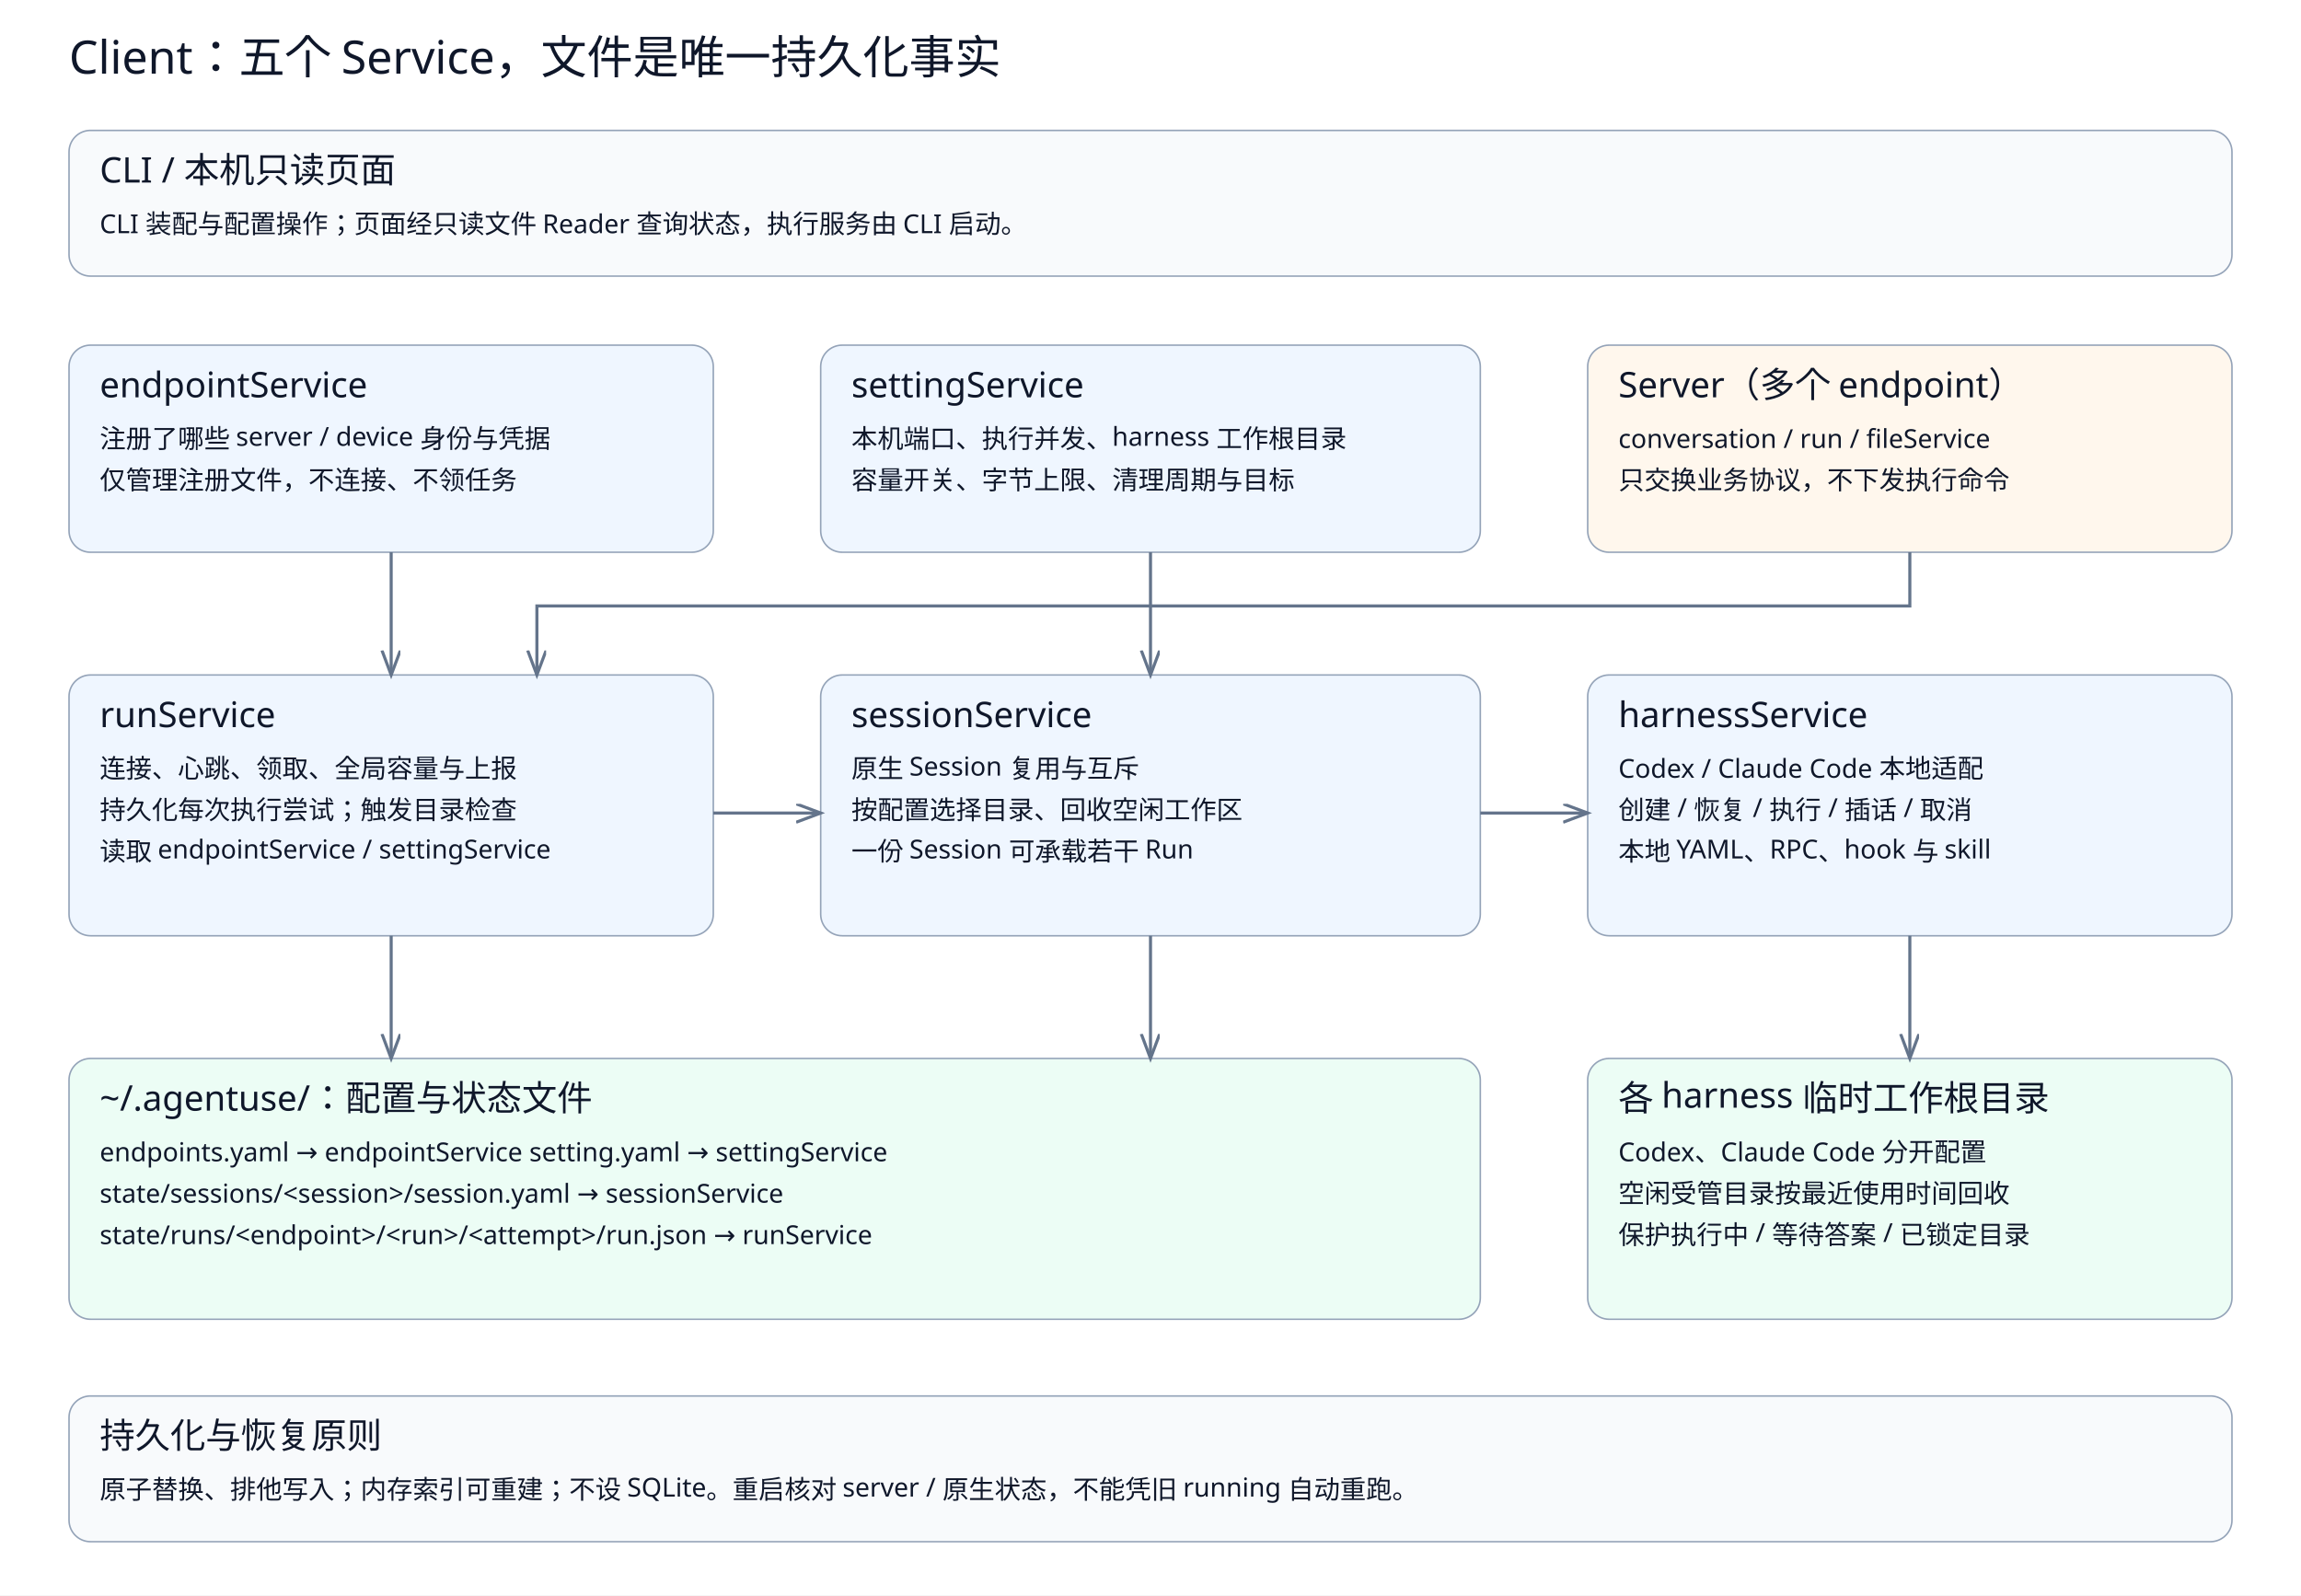
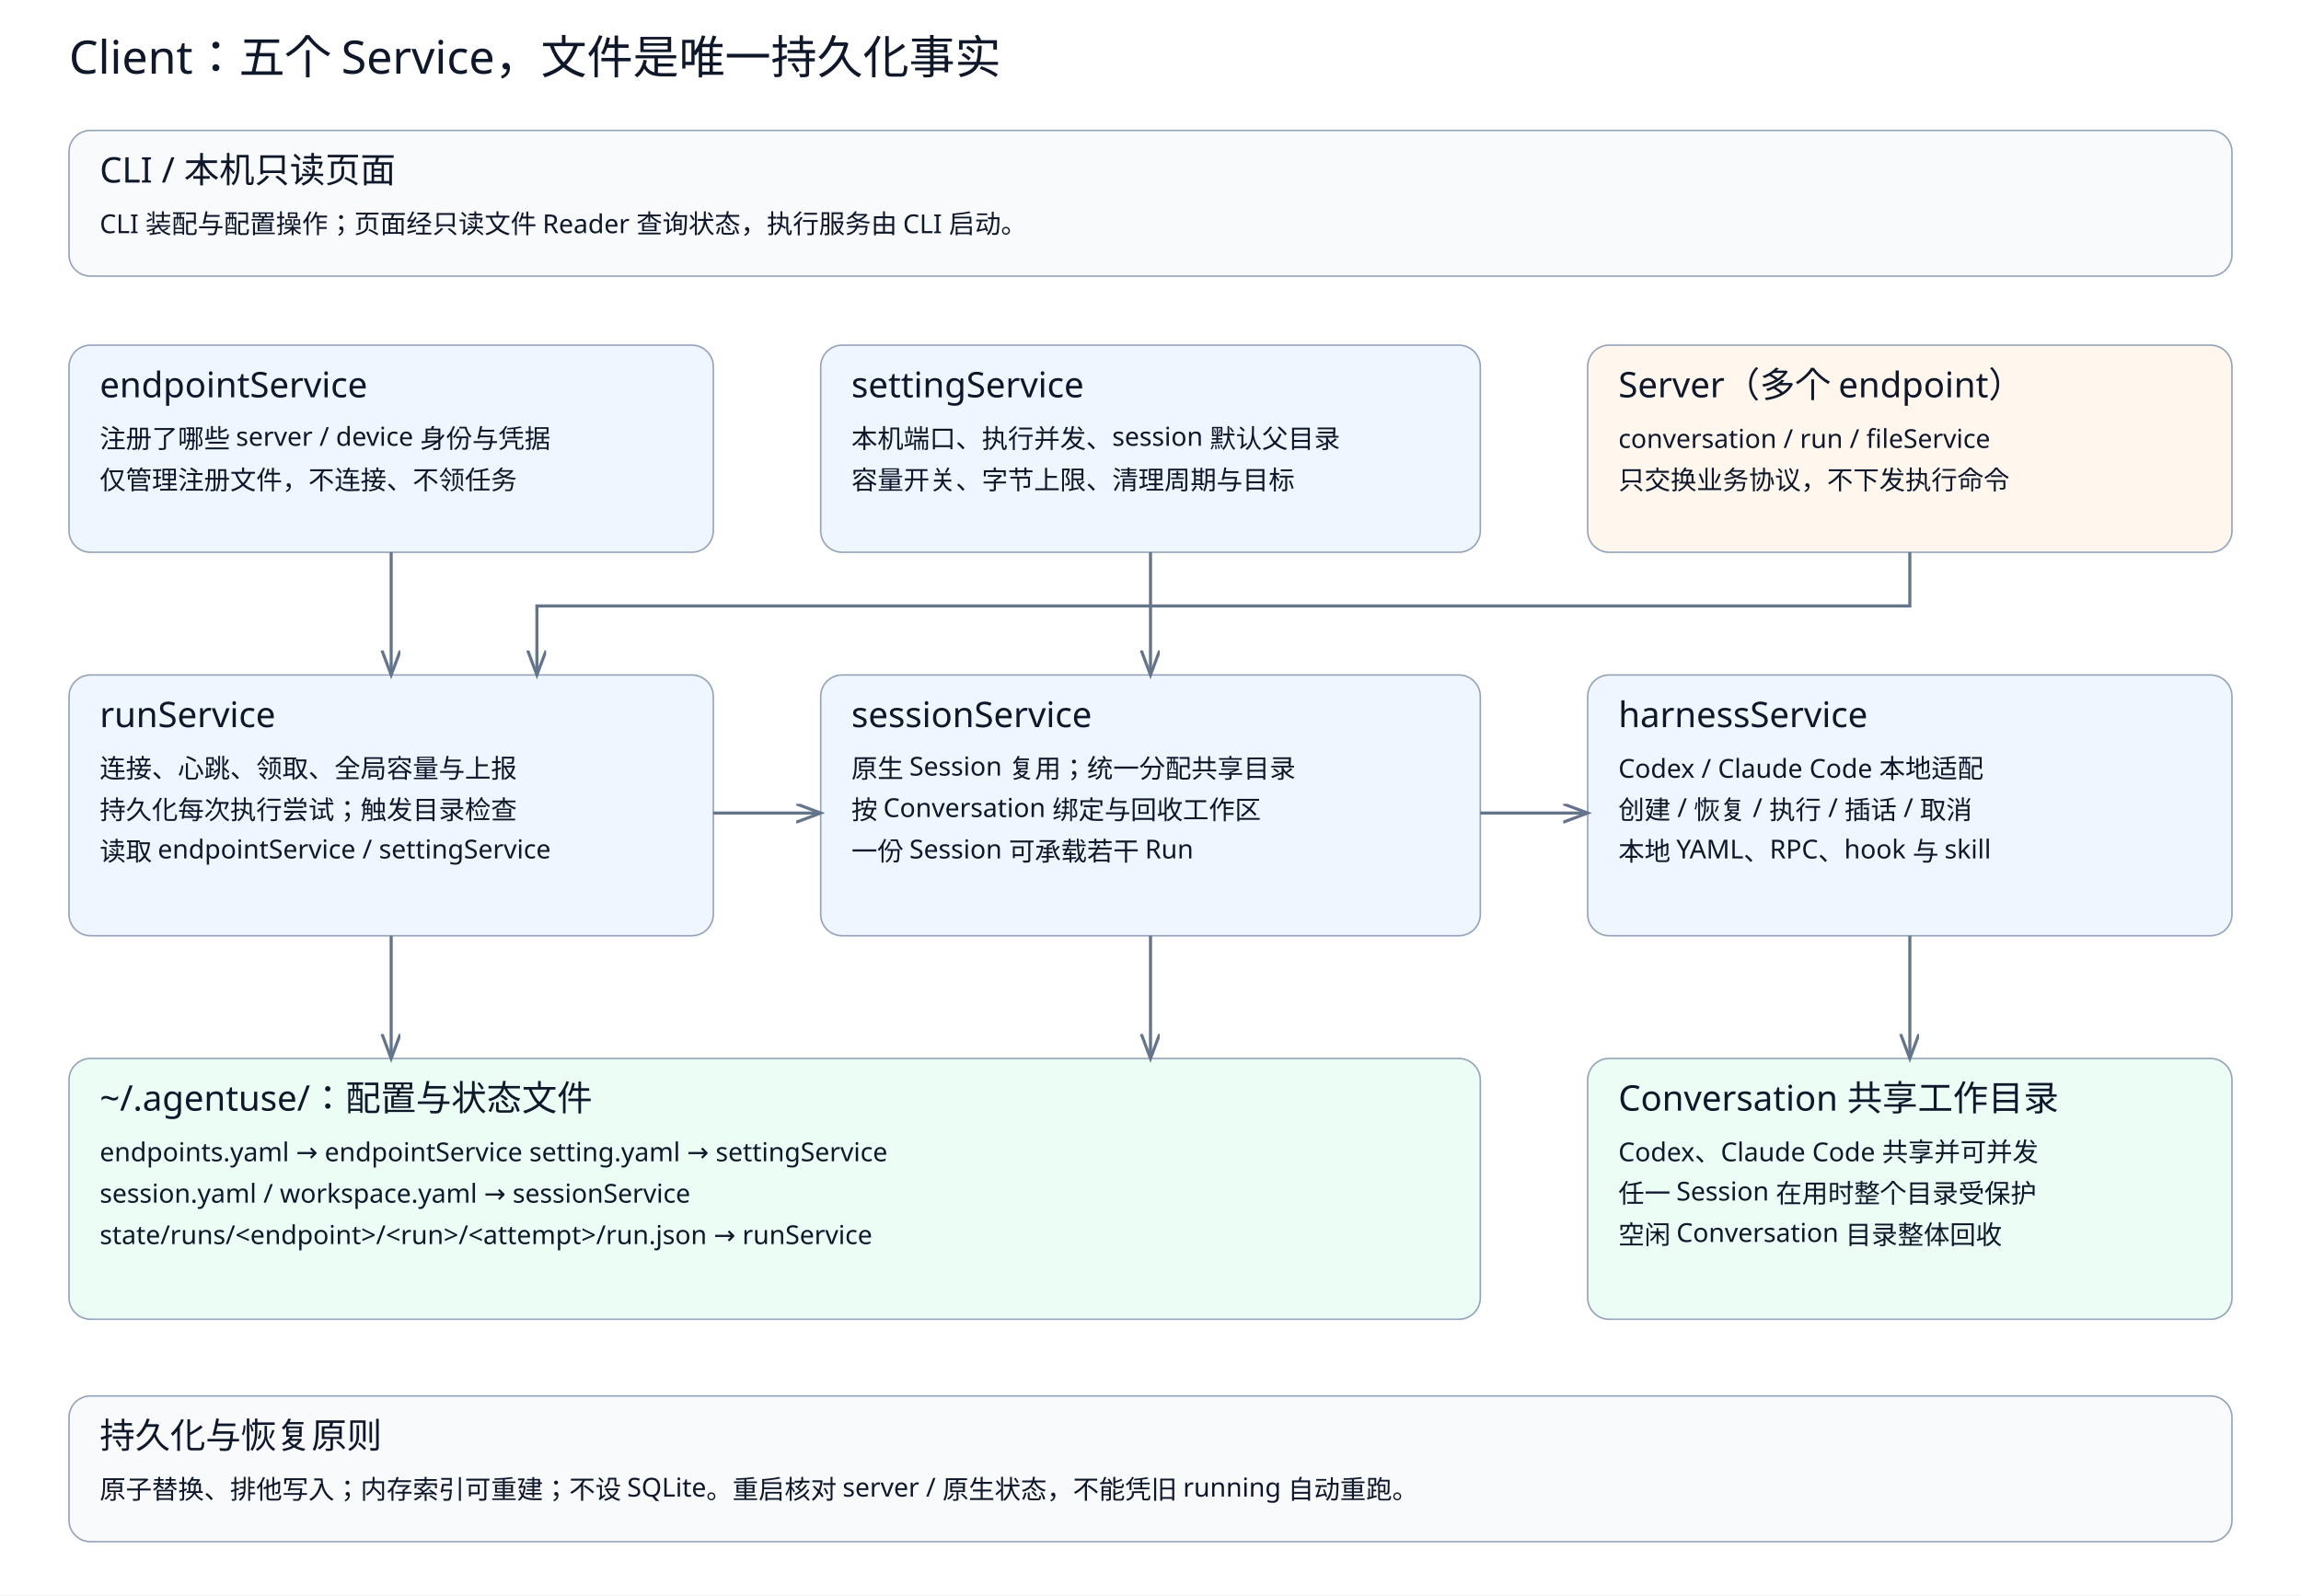
<svg xmlns="http://www.w3.org/2000/svg" width="1500" height="1040" viewBox="0 0 1500 1040">
  <defs>
    <marker id="arrow" markerWidth="10" markerHeight="10" refX="8" refY="3" orient="auto">
      <path d="M0,0 L8,3 L0,6" fill="none" stroke="#64748b" />
    </marker>
  </defs>
  <rect width="1500" height="1040" fill="#fff" />
  <g font-family="sans-serif" fill="#0f172a">
    <text x="45" y="48" font-size="30">Client：五个 Service，文件是唯一持久化事实</text>
    <rect x="45" y="85" width="1410" height="95" rx="14" fill="#f8fafc" stroke="#94a3b8" />
    <text x="65" y="119" font-size="23">CLI / 本机只读页面</text>
    <text x="65" y="152" font-size="17">CLI 装配与配置操作；页面经只读文件 Reader 查询状态，执行服务由 CLI 启动。</text>
    <rect x="45" y="225" width="420" height="135" rx="14" fill="#eff6ff" stroke="#94a3b8" />
    <text x="65" y="259" font-size="23">endpointService</text>
    <text x="65" y="292" font-size="17">注册了哪些 server / device 身份与凭据</text>
    <text x="65" y="319" font-size="17">仅管理注册文件，不连接、不领任务</text>
    <rect x="535" y="225" width="430" height="135" rx="14" fill="#eff6ff" stroke="#94a3b8" />
    <text x="555" y="259" font-size="23">settingService</text>
-     <text x="555" y="292" font-size="17">本机端口、执行并发、harness 工作根目录</text>
+     <text x="555" y="292" font-size="17">本机端口、执行并发、session 默认父目录</text>
    <text x="555" y="319" font-size="17">容量开关、字节上限、清理周期与目标</text>
    <rect x="1035" y="225" width="420" height="135" rx="14" fill="#fff7ed" stroke="#94a3b8" />
    <text x="1055" y="259" font-size="23">Server（多个 endpoint）</text>
    <text x="1055" y="292" font-size="17">conversation / run / fileService</text>
    <text x="1055" y="319" font-size="17">只交换业务协议，不下发执行命令</text>
    <rect x="45" y="440" width="420" height="170" rx="14" fill="#eff6ff" stroke="#94a3b8" />
    <text x="65" y="474" font-size="23">runService</text>
    <text x="65" y="507" font-size="17">连接、心跳、领取、全局容量与上报</text>
    <text x="65" y="534" font-size="17">持久化每次执行尝试；触发目录检查</text>
    <text x="65" y="561" font-size="17">读取 endpointService / settingService</text>
    <rect x="535" y="440" width="430" height="170" rx="14" fill="#eff6ff" stroke="#94a3b8" />
    <text x="555" y="474" font-size="23">sessionService</text>
-     <text x="555" y="507" font-size="17">原生 Session 复用与互斥</text>
-     <text x="555" y="534" font-size="17">按配置选择目录、回收空闲工作区</text>
+     <text x="555" y="507" font-size="17">原生 Session 复用；统一分配共享目录</text>
+     <text x="555" y="534" font-size="17">按 Conversation 绑定与回收工作区</text>
    <text x="555" y="561" font-size="17">一份 Session 可承载若干 Run</text>
    <rect x="1035" y="440" width="420" height="170" rx="14" fill="#eff6ff" stroke="#94a3b8" />
    <text x="1055" y="474" font-size="23">harnessService</text>
    <text x="1055" y="507" font-size="17">Codex / Claude Code 本地适配</text>
    <text x="1055" y="534" font-size="17">创建 / 恢复 / 执行 / 插话 / 取消</text>
    <text x="1055" y="561" font-size="17">本地 YAML、RPC、hook 与 skill</text>
    <path d="M255,360 L255,440" stroke="#64748b" stroke-width="2" marker-end="url(#arrow)" fill="none" />
    <path d="M750,360 L750,440" stroke="#64748b" stroke-width="2" marker-end="url(#arrow)" fill="none" />
    <path d="M1245,360 L1245,395 L350,395 L350,440" stroke="#64748b" stroke-width="2" marker-end="url(#arrow)" fill="none" />
    <path d="M465,530 L535,530" stroke="#64748b" stroke-width="2" marker-end="url(#arrow)" fill="none" />
    <path d="M965,530 L1035,530" stroke="#64748b" stroke-width="2" marker-end="url(#arrow)" fill="none" />
    <rect x="45" y="690" width="920" height="170" rx="14" fill="#ecfdf5" stroke="#94a3b8" />
    <text x="65" y="724" font-size="23">~/.agentuse/：配置与状态文件</text>
    <text x="65" y="757" font-size="17">endpoints.yaml → endpointService      setting.yaml → settingService</text>
-     <text x="65" y="784" font-size="17">state/sessions/&lt;session&gt;/session.yaml → sessionService</text>
+     <text x="65" y="784" font-size="17">session.yaml / workspace.yaml → sessionService</text>
    <text x="65" y="811" font-size="17">state/runs/&lt;endpoint&gt;/&lt;run&gt;/&lt;attempt&gt;/run.json → runService</text>
    <rect x="1035" y="690" width="420" height="170" rx="14" fill="#ecfdf5" stroke="#94a3b8" />
-     <text x="1055" y="724" font-size="23">各 harness 临时工作根目录</text>
-     <text x="1055" y="757" font-size="17">Codex、Claude Code 分开配置</text>
-     <text x="1055" y="784" font-size="17">空闲受管目录按最近使用时间回收</text>
-     <text x="1055" y="811" font-size="17">保护执行中 / 等待答案 / 已锁定目录</text>
+     <text x="1055" y="724" font-size="23">Conversation 共享工作目录</text>
+     <text x="1055" y="757" font-size="17">Codex、Claude Code 共享并可并发</text>
+     <text x="1055" y="784" font-size="17">任一 Session 在用时整个目录受保护</text>
+     <text x="1055" y="811" font-size="17">空闲 Conversation 目录整体回收</text>
    <path d="M255,610 L255,690" stroke="#64748b" stroke-width="2" marker-end="url(#arrow)" fill="none" />
    <path d="M750,610 L750,690" stroke="#64748b" stroke-width="2" marker-end="url(#arrow)" fill="none" />
    <path d="M1245,610 L1245,690" stroke="#64748b" stroke-width="2" marker-end="url(#arrow)" fill="none" />
    <rect x="45" y="910" width="1410" height="95" rx="14" fill="#f8fafc" stroke="#94a3b8" />
    <text x="65" y="944" font-size="23">持久化与恢复原则</text>
    <text x="65" y="977" font-size="17">原子替换、排他写入；内存索引可重建；不设 SQLite。重启核对 server / 原生状态，不能凭旧 running 自动重跑。</text>
  </g>
</svg>
